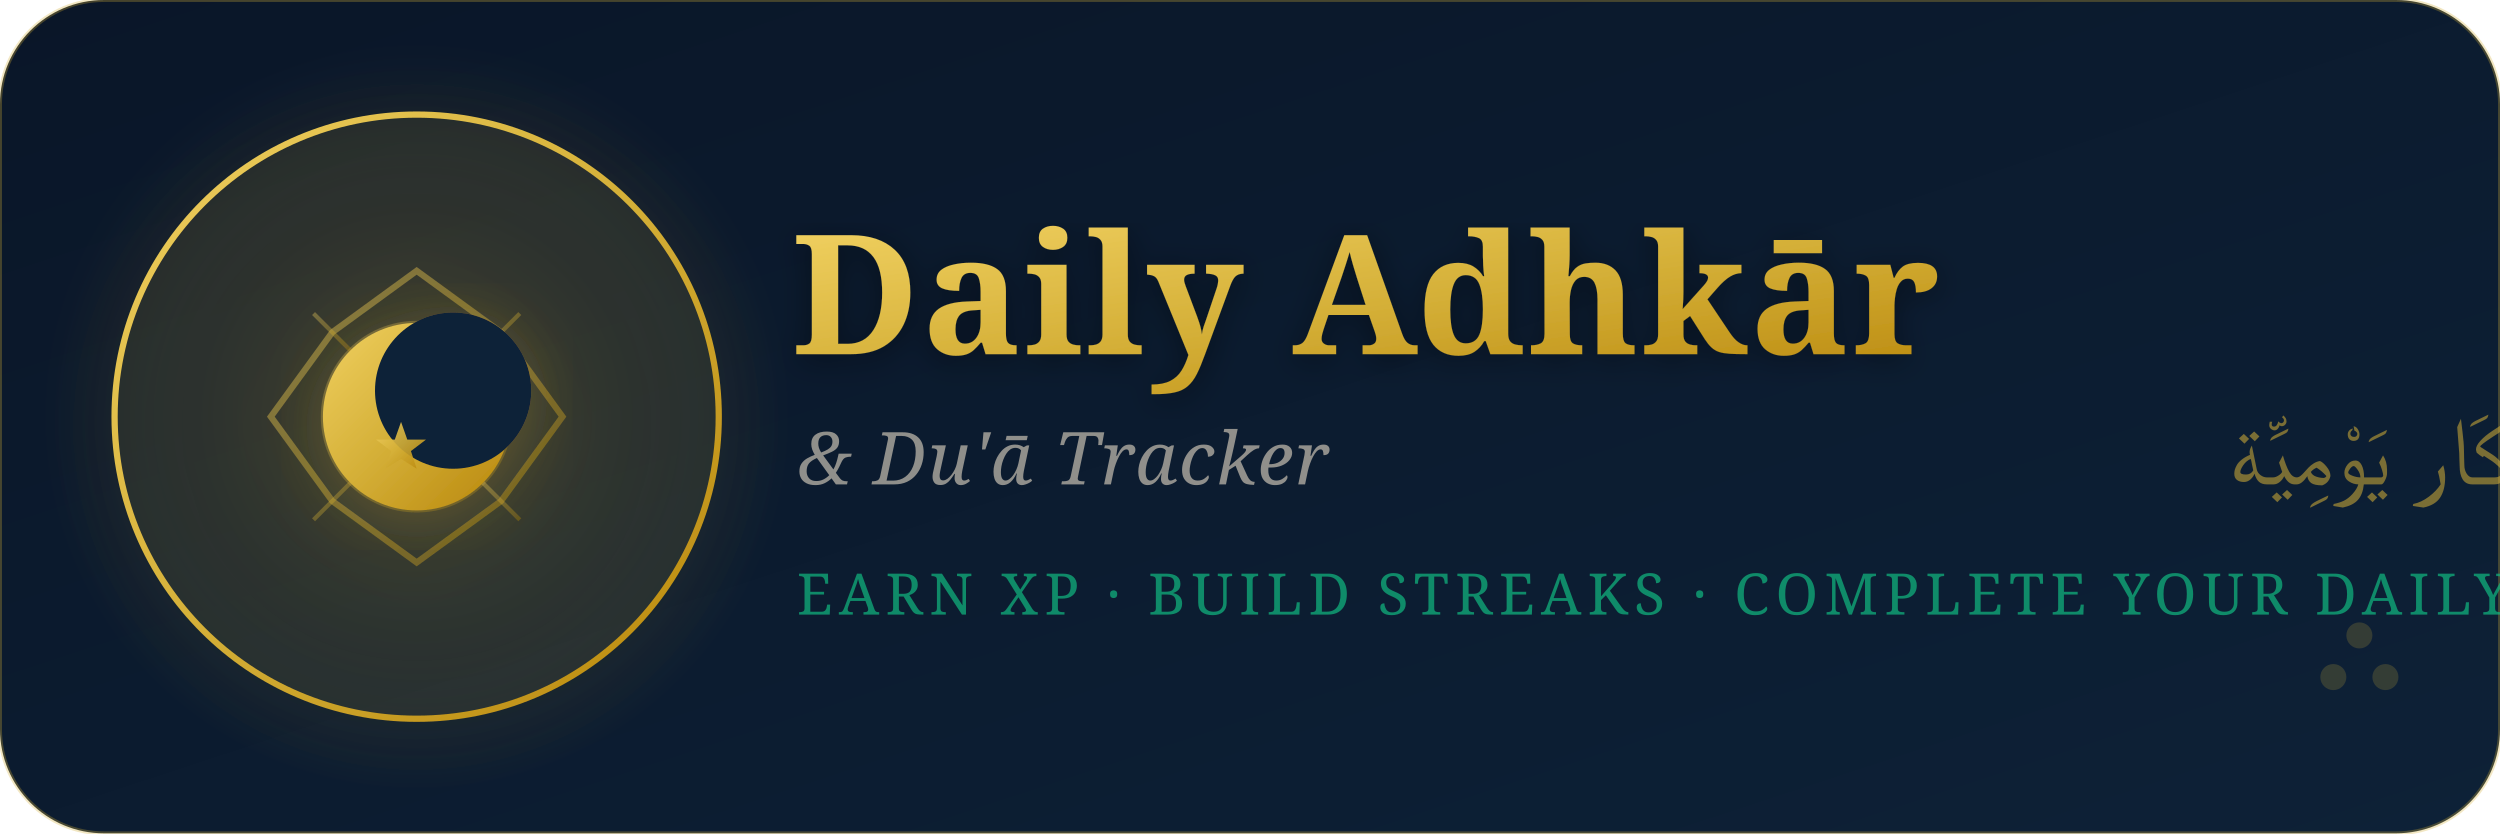
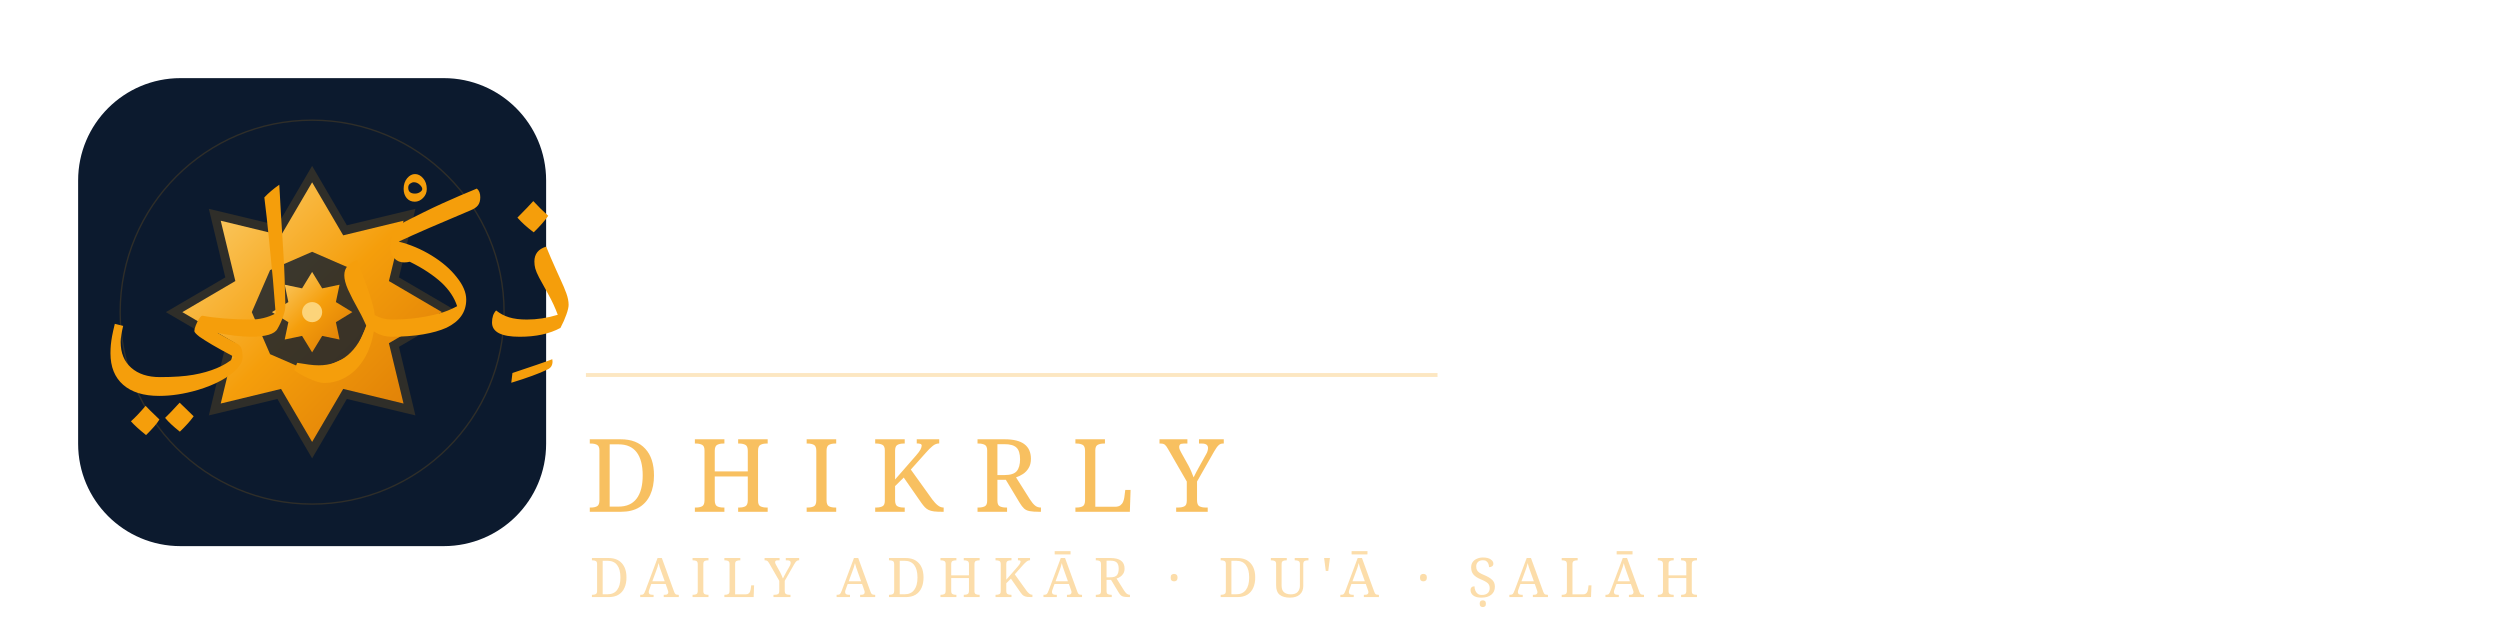
- <svg xmlns="http://www.w3.org/2000/svg" viewBox="0 0 480 160" width="480" height="160">
+ <svg xmlns="http://www.w3.org/2000/svg" viewBox="0 0 640 160">
  <defs>
-     <linearGradient id="bgGrad" x1="0%" y1="0%" x2="100%" y2="100%">
-       <stop offset="0%" stop-color="#0a1628" />
-       <stop offset="100%" stop-color="#0d2137" />
+     <linearGradient id="gold" x1="0%" y1="0%" x2="100%" y2="100%">
+       <stop offset="0%" stop-color="#fcd47a" />
+       <stop offset="50%" stop-color="#f59e0b" />
+       <stop offset="100%" stop-color="#d97706" />
    </linearGradient>
-     <radialGradient id="glowGrad" cx="50%" cy="50%" r="50%">
-       <stop offset="0%" stop-color="#d4af37" stop-opacity="0.18" />
-       <stop offset="100%" stop-color="#d4af37" stop-opacity="0" />
-     </radialGradient>
-     <linearGradient id="goldGrad" x1="0%" y1="0%" x2="100%" y2="100%">
-       <stop offset="0%" stop-color="#f0d060" />
-       <stop offset="50%" stop-color="#d4af37" />
-       <stop offset="100%" stop-color="#b8860b" />
-     </linearGradient>
-     <linearGradient id="greenGrad" x1="0%" y1="0%" x2="100%" y2="100%">
-       <stop offset="0%" stop-color="#34d399" />
-       <stop offset="100%" stop-color="#10b981" />
-     </linearGradient>
-     <clipPath id="circleClip">
-       <circle cx="80" cy="80" r="58" />
-     </clipPath>
-     <filter id="iconShadow" x="-20%" y="-20%" width="140%" height="140%">
-       <feDropShadow dx="0" dy="2" stdDeviation="6" flood-color="#d4af37" flood-opacity="0.25" />
-     </filter>
-     <filter id="textShadow" x="-5%" y="-5%" width="110%" height="120%">
-       <feDropShadow dx="0" dy="1" stdDeviation="3" flood-color="#000" flood-opacity="0.4" />
-     </filter>
  </defs>
-   <rect width="480" height="160" rx="20" fill="url(#bgGrad)" />
-   <rect width="480" height="160" rx="20" fill="none" stroke="#d4af37" stroke-width="0.75" stroke-opacity="0.3" />
-   <circle cx="80" cy="80" r="72" fill="url(#glowGrad)" />
-   <circle cx="80" cy="80" r="58" fill="rgba(212,175,55,0.08)" stroke="url(#goldGrad)" stroke-width="1.2" filter="url(#iconShadow)" />
-   <g transform="translate(80,80)" filter="url(#iconShadow)">
-     <polygon points="0,-28 16.2,-16.2 28,0 16.2,16.2 0,28 -16.2,16.2 -28,0 -16.2,-16.2" fill="none" stroke="url(#goldGrad)" stroke-width="1.2" stroke-opacity="0.45" />
-     <circle r="18" fill="none" stroke="url(#goldGrad)" stroke-width="0.8" stroke-opacity="0.3" />
-     <g stroke="url(#goldGrad)" stroke-width="0.8" stroke-opacity="0.35">
-       <line x1="0" y1="-18" x2="0" y2="-28" />
-       <line x1="12.7" y1="-12.7" x2="19.8" y2="-19.8" />
-       <line x1="18" y1="0" x2="28" y2="0" />
-       <line x1="12.7" y1="12.7" x2="19.8" y2="19.8" />
-       <line x1="0" y1="18" x2="0" y2="28" />
-       <line x1="-12.7" y1="12.7" x2="-19.8" y2="19.8" />
-       <line x1="-18" y1="0" x2="-28" y2="0" />
-       <line x1="-12.7" y1="-12.7" x2="-19.8" y2="-19.8" />
+   <g transform="translate(20, 20) scale(0.234)">
+     <rect width="512" height="512" rx="112" fill="#0c1a2e" />
+     <circle cx="256" cy="256" r="210" stroke="#f59e0b" stroke-width="1.5" fill="none" opacity="0.15" />
+     <g transform="translate(256,256)">
+       <polygon points="0,-160 38,-95 113,-113 95,-38 160,0 95,38 113,113 38,95 0,160 -38,95 -113,113 -95,38 -160,0 -95,-38 -113,-113 -38,-95" fill="#f59e0b" opacity="0.15" />
+       <polygon points="0,-142 34,-84 100,-100 84,-34 142,0 84,34 100,100 34,84 0,142 -34,84 -100,100 -84,34 -142,0 -84,-34 -100,-100 -34,-84" fill="url(#gold)" />
+       <polygon points="0,-66 46,-46 66,0 46,46 0,66 -46,46 -66,0 -46,-46" fill="#0c1a2e" opacity="0.8" />
+       <polygon points="0,-44 11,-26 30,-30 26,-11 44,0 26,11 30,30 11,26 0,44 -11,26 -30,30 -26,11 -44,0 -26,-11 -30,-30 -11,-26" fill="url(#gold)" />
+       <circle r="11" fill="#fcd47a" />
    </g>
  </g>
-   <g transform="translate(80,80)" filter="url(#iconShadow)">
-     <circle cx="0" cy="0" r="18" fill="url(#goldGrad)" />
-     <circle cx="7" cy="-5" r="15" fill="#0d2137" />
-     <g transform="translate(-3, 6)">
-       <polygon points="0,-5 1.2,-1.6 4.8,-1.6 1.9,0.6 3,4 0,2.1 -3,4 -1.9,0.6 -4.8,-1.6 -1.2,-1.6" fill="url(#goldGrad)" opacity="0.9" />
-     </g>
-   </g>
-   <text x="152" y="68" font-family="'Crimson Pro', 'Georgia', serif" font-size="32" font-weight="600" fill="url(#goldGrad)" filter="url(#textShadow)" letter-spacing="0.5">
-     Daily Adhkār
-   </text>
-   <text x="153" y="93" font-family="'Crimson Pro', 'Georgia', serif" font-size="14" font-weight="400" font-style="italic" fill="rgba(232,220,200,0.6)" letter-spacing="0.3">
-     &amp; Du'ā Tracker
-   </text>
-   <text x="428" y="93" font-family="'Scheherazade New', 'Traditional Arabic', serif" font-size="18" font-weight="400" fill="rgba(212,175,55,0.55)" text-anchor="end" direction="rtl">
-     أَذْكَار يَوْمِيَّة
-   </text>
-   <line x1="152" y1="100" x2="430" y2="100" stroke="url(#goldGrad)" stroke-width="0.5" stroke-opacity="0.25" />
-   <text x="153" y="118" font-family="'Crimson Pro', 'Georgia', serif" font-size="11" font-weight="400" fill="rgba(16,185,129,0.7)" letter-spacing="1.2">
-     EARN XP · BUILD STREAKS · COMPLETE YOUR DAILY WIRD
-   </text>
-   <g fill="rgba(212,175,55,0.2)">
-     <circle cx="448" cy="130" r="2.5" />
-     <circle cx="458" cy="130" r="2.5" />
-     <circle cx="453" cy="122" r="2.5" />
+   <g transform="translate(148, 0)">
+     <text x="0" y="72" font-family="'Noto Naskh Arabic', 'Traditional Arabic', Georgia, serif" font-size="58" font-weight="500" fill="#f59e0b" dominant-baseline="middle" direction="rtl">ذِكْرلي</text>
+     <line x1="2" y1="96" x2="220" y2="96" stroke="#f59e0b" stroke-width="1" opacity="0.25" />
+     <text x="2" y="122" font-family="'Crimson Pro', Georgia, serif" font-size="26" font-weight="400" fill="#f59e0b" dominant-baseline="middle" letter-spacing="8" opacity="0.65">DHIKRLY</text>
+     <text x="3" y="148" font-family="'Crimson Pro', Georgia, serif" font-size="14" font-weight="300" fill="#f59e0b" dominant-baseline="middle" letter-spacing="3" opacity="0.35">DAILY ADHKĀR · DU'Ā · ṢALĀH</text>
  </g>
</svg>
